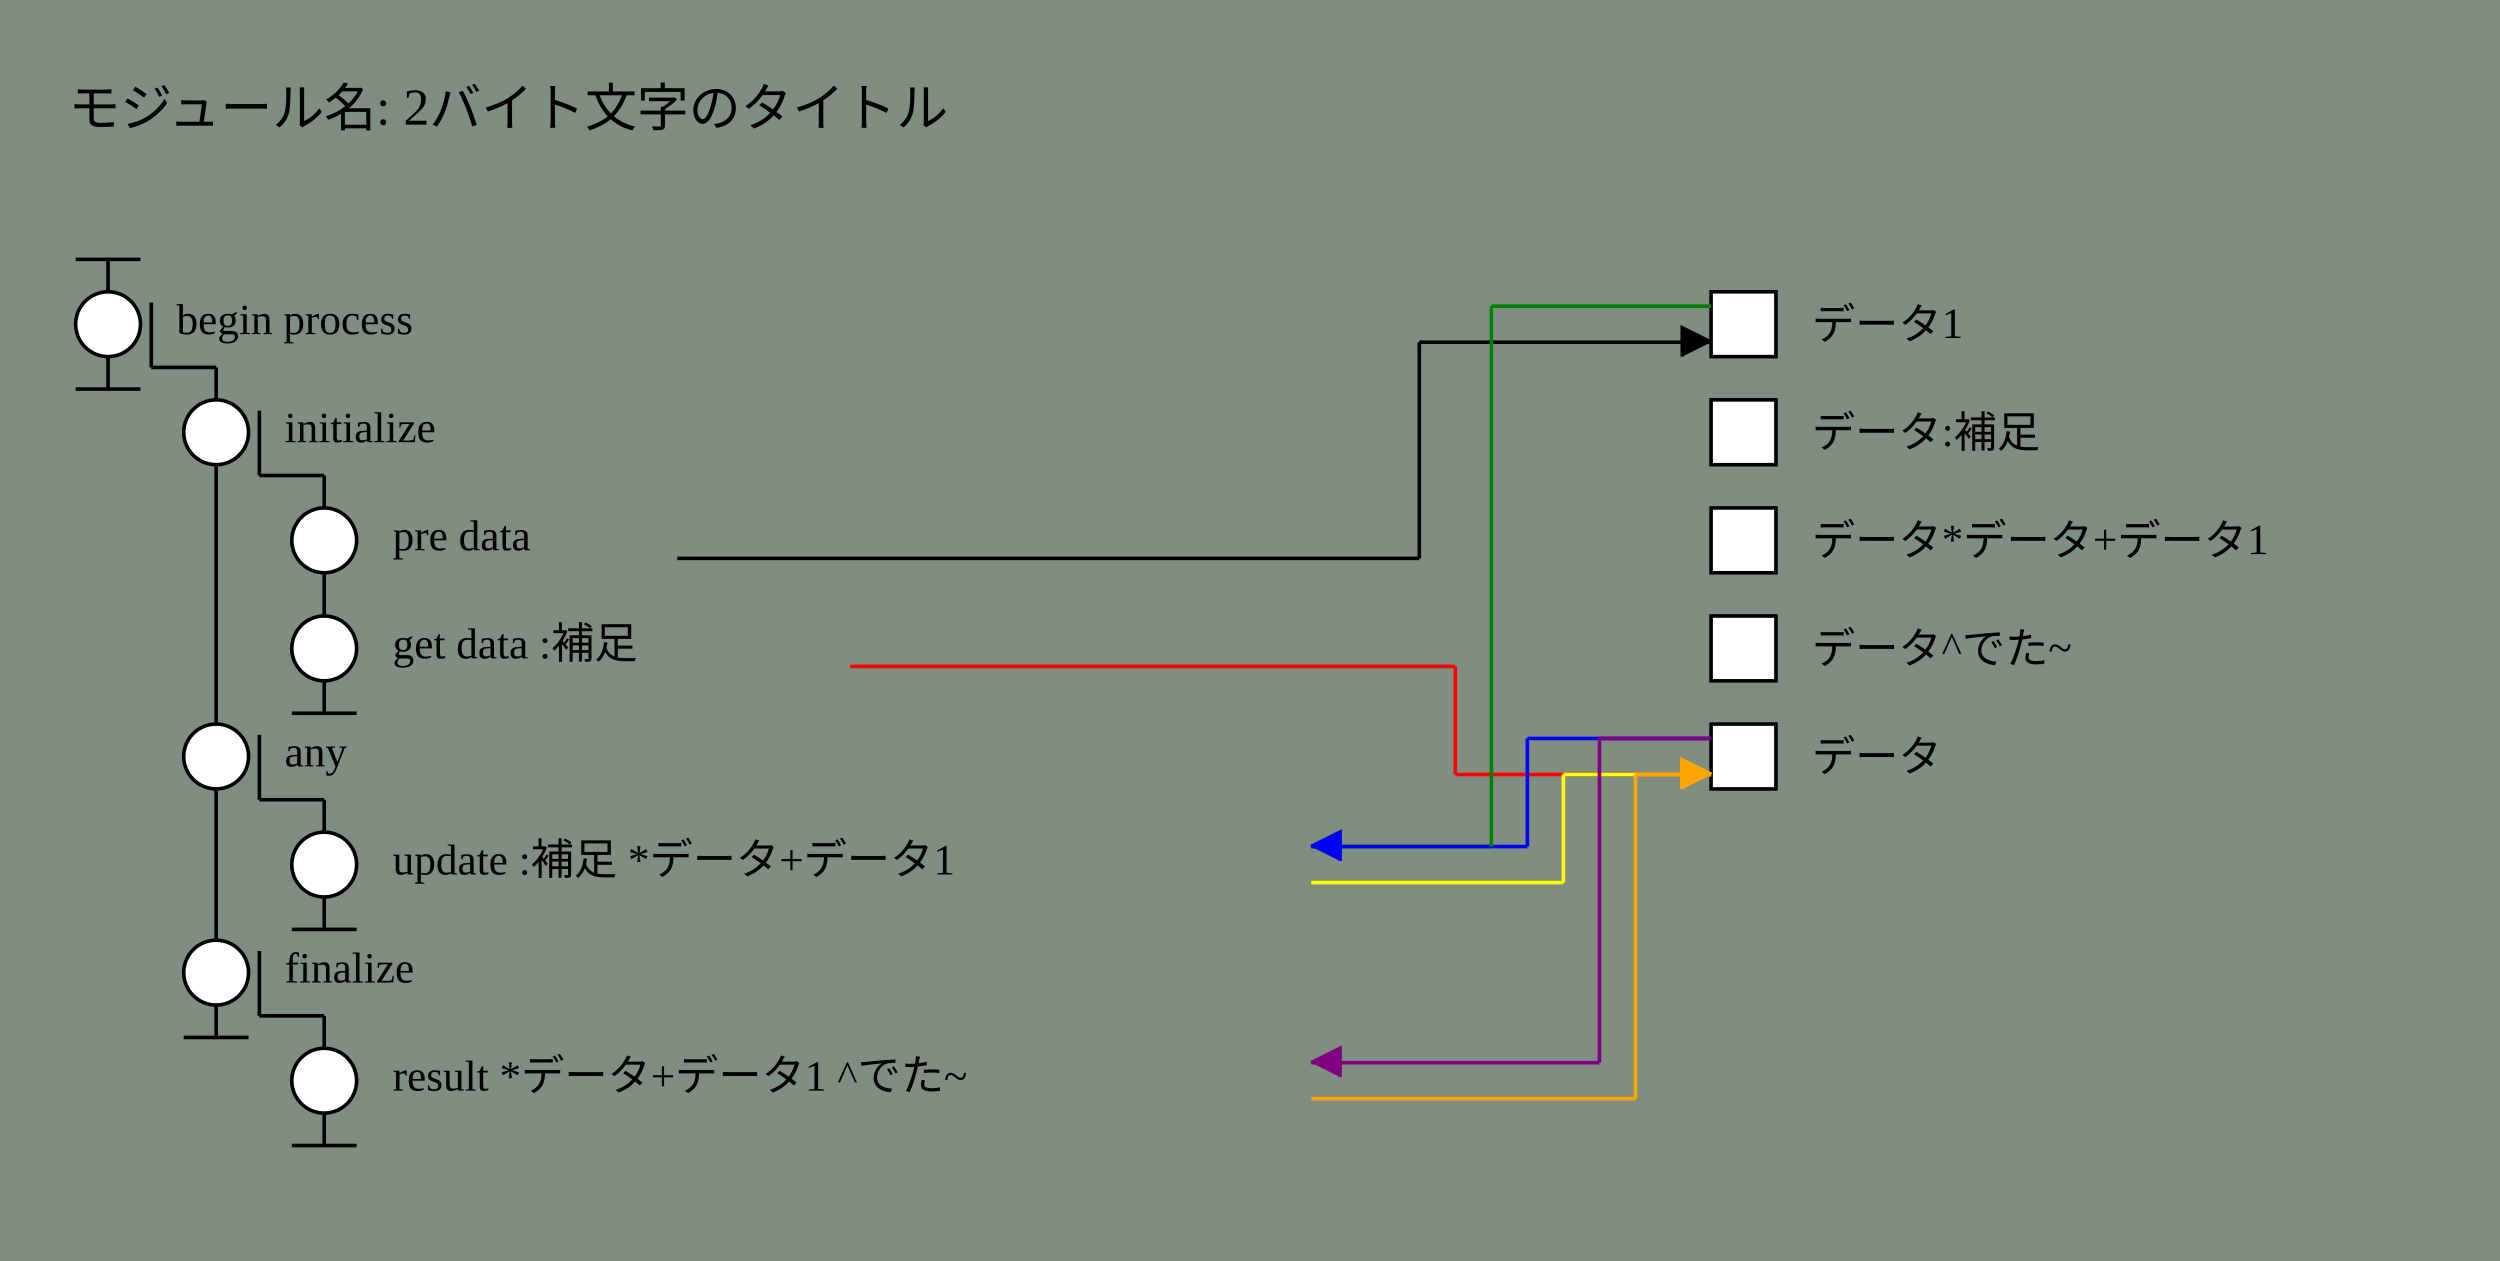
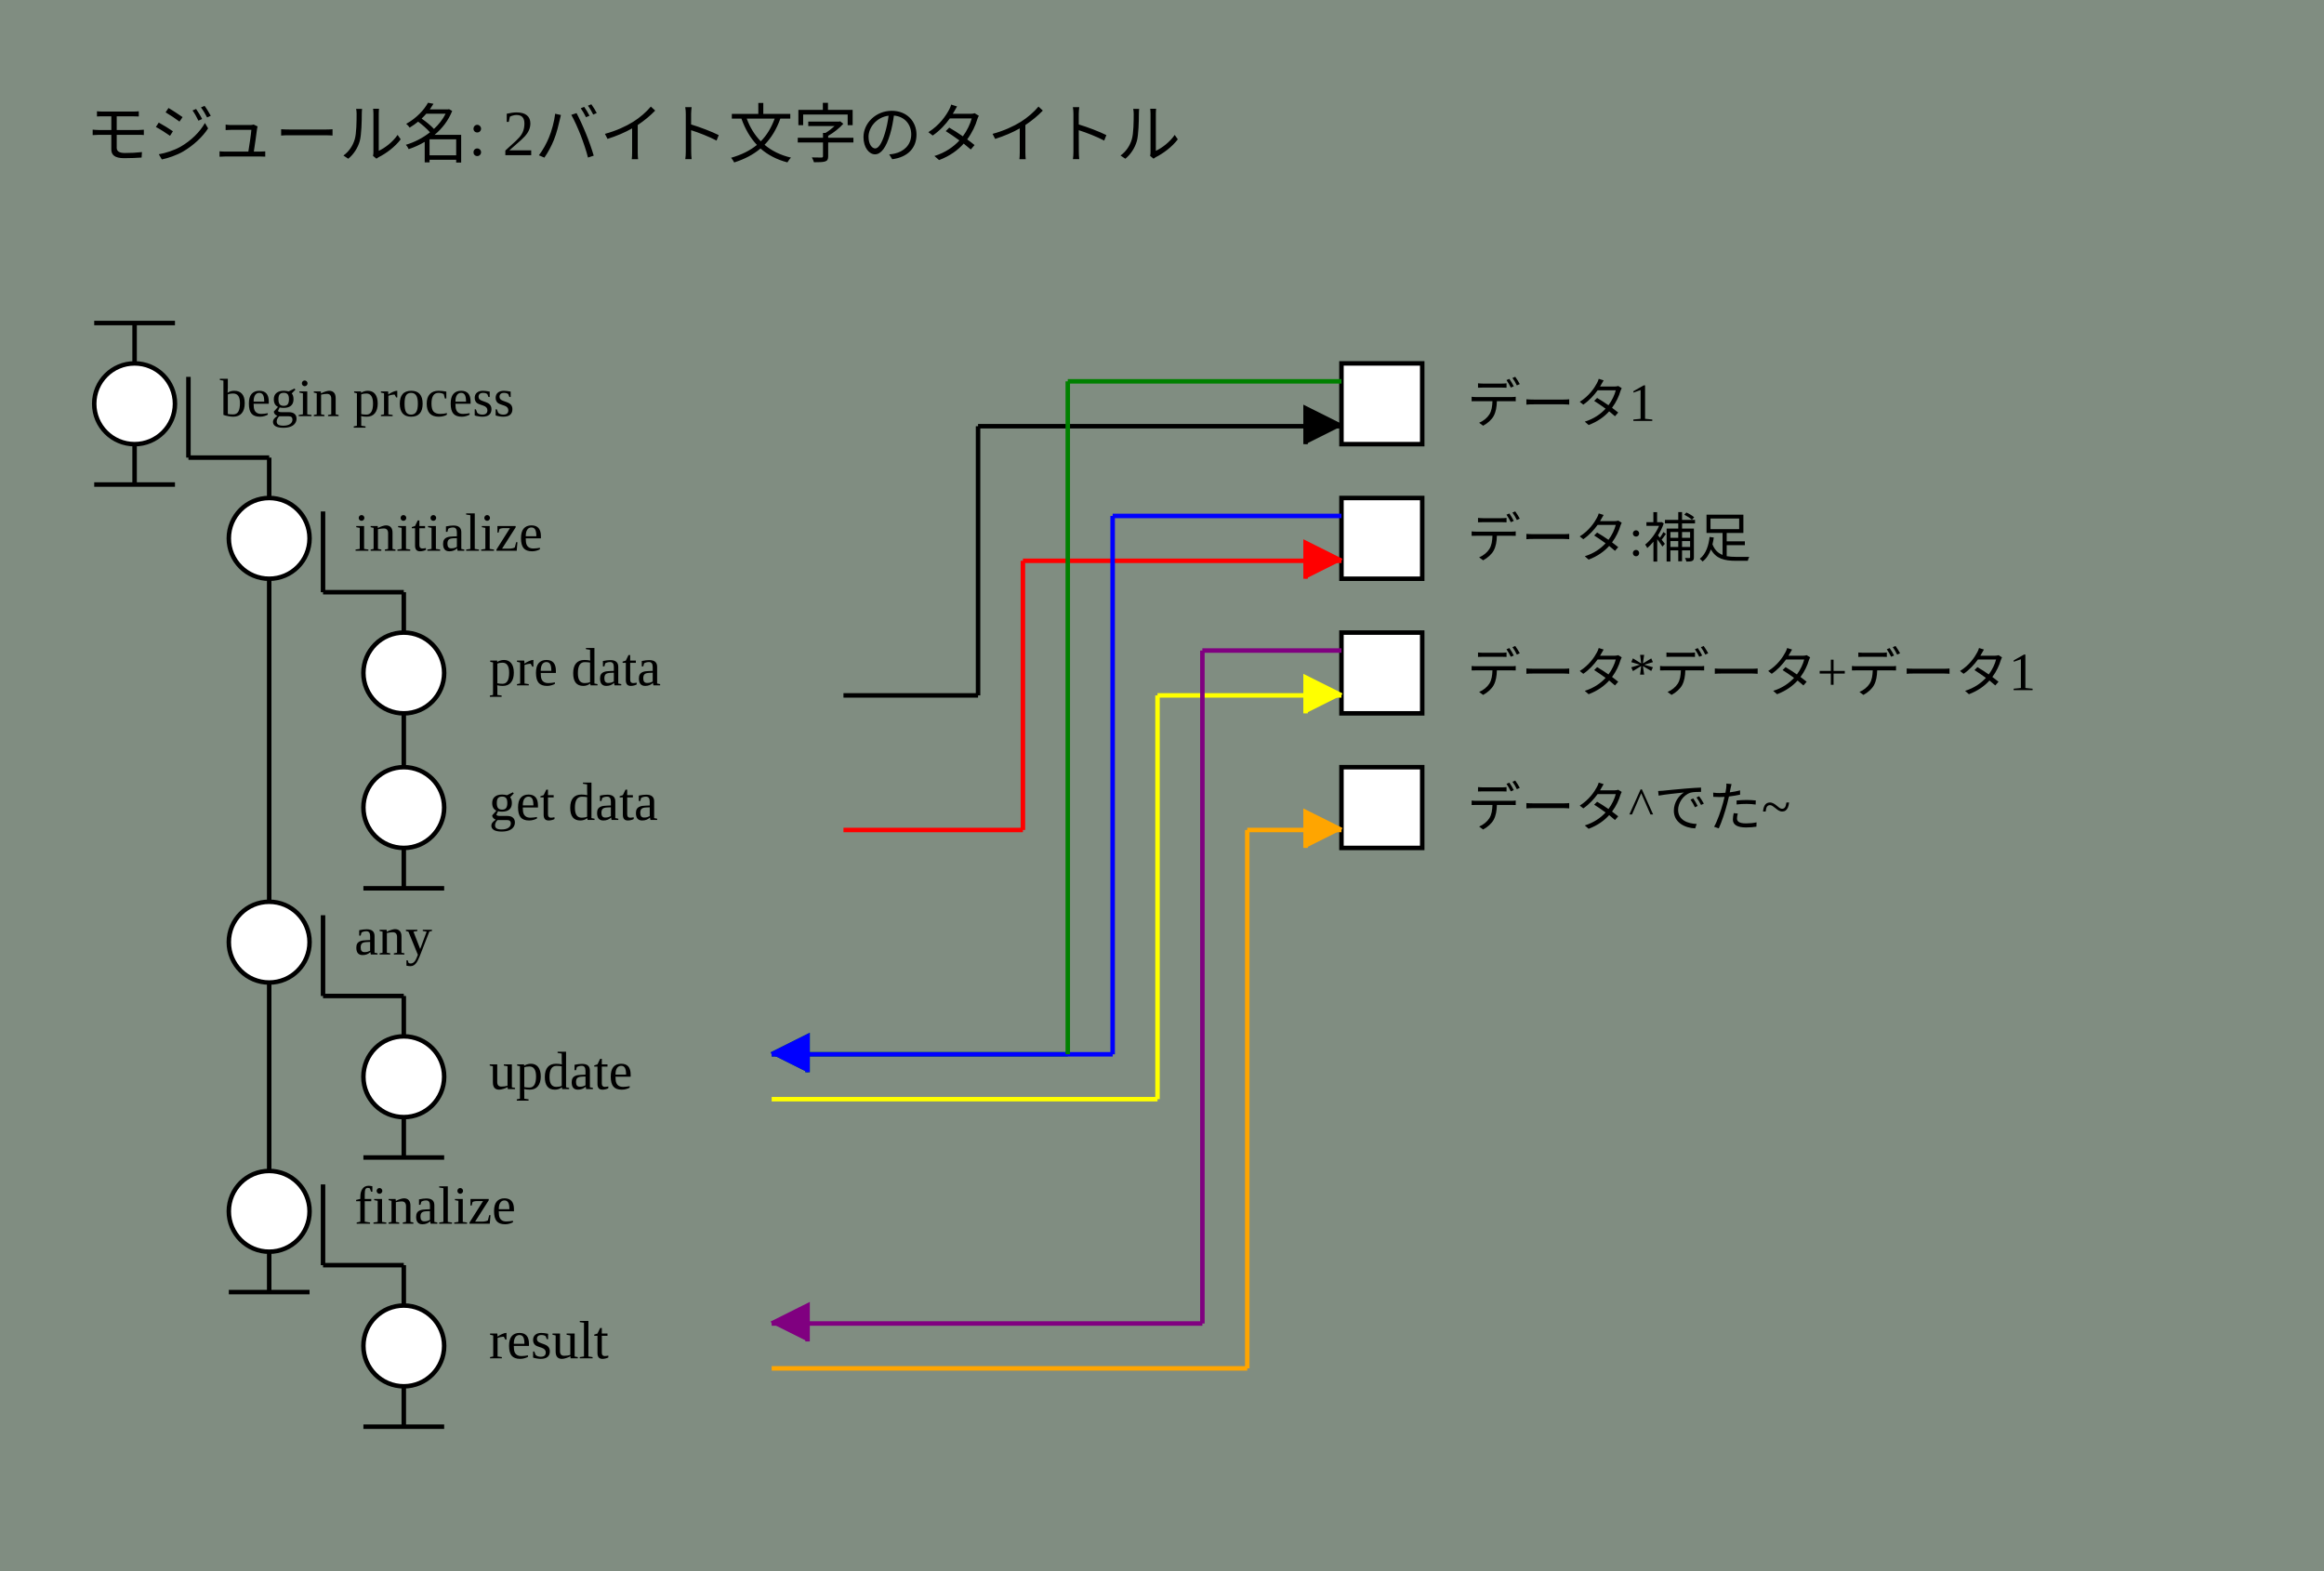
- <svg xmlns="http://www.w3.org/2000/svg" width="694" height="350" style="background-color: #808d81">
-   <rect x="0" y="0" width="694" height="350" fill="#808d81" stroke="#808d81" />
+ <svg xmlns="http://www.w3.org/2000/svg" width="518" height="350" style="background-color: #808d81">
+   <rect x="0" y="0" width="518" height="350" fill="#808d81" stroke="#808d81" />
  <text x="19" y="30" text-anchor="start" dominant-baseline="middle" font-size="120%" rotate="0">モジュール名: 2バイト文字のタイトル</text>
  <circle cx="30" cy="90" r="9" fill="white" stroke="black" />
  <text x="49" y="90" text-anchor="start" dominant-baseline="middle" font-size="100%" rotate="0">begin process</text>
  <line x1="30" y1="72" x2="30" y2="81" stroke="black" />
  <line x1="21" y1="72" x2="39" y2="72" stroke="black" />
  <line x1="30" y1="99" x2="30" y2="108" stroke="black" />
  <line x1="21" y1="108" x2="39" y2="108" stroke="black" />
  <circle cx="60" cy="120" r="9" fill="white" stroke="black" />
  <text x="79" y="120" text-anchor="start" dominant-baseline="middle" font-size="100%" rotate="0">initialize</text>
  <line x1="60" y1="102" x2="60" y2="111" stroke="black" />
  <line x1="42" y1="102" x2="60" y2="102" stroke="black" />
  <line x1="42" y1="84" x2="42" y2="102" stroke="black" />
  <circle cx="90" cy="150" r="9" fill="white" stroke="black" />
  <text x="109" y="150" text-anchor="start" dominant-baseline="middle" font-size="100%" rotate="0">pre data</text>
  <line x1="90" y1="132" x2="90" y2="141" stroke="black" />
  <line x1="72" y1="132" x2="90" y2="132" stroke="black" />
  <line x1="72" y1="114" x2="72" y2="132" stroke="black" />
  <circle cx="90" cy="180" r="9" fill="white" stroke="black" />
-   <text x="109" y="180" text-anchor="start" dominant-baseline="middle" font-size="100%" rotate="0">get data :補足</text>
+   <text x="109" y="180" text-anchor="start" dominant-baseline="middle" font-size="100%" rotate="0">get data</text>
  <line x1="90" y1="159" x2="90" y2="171" stroke="black" />
  <line x1="90" y1="189" x2="90" y2="198" stroke="black" />
  <line x1="81" y1="198" x2="99" y2="198" stroke="black" />
  <circle cx="60" cy="210" r="9" fill="white" stroke="black" />
  <text x="79" y="210" text-anchor="start" dominant-baseline="middle" font-size="100%" rotate="0">any</text>
  <line x1="60" y1="129" x2="60" y2="201" stroke="black" />
  <circle cx="90" cy="240" r="9" fill="white" stroke="black" />
-   <text x="109" y="240" text-anchor="start" dominant-baseline="middle" font-size="100%" rotate="0">update  :補足 *データ+データ1</text>
+   <text x="109" y="240" text-anchor="start" dominant-baseline="middle" font-size="100%" rotate="0">update</text>
  <line x1="90" y1="249" x2="90" y2="258" stroke="black" />
  <line x1="81" y1="258" x2="99" y2="258" stroke="black" />
  <line x1="90" y1="222" x2="90" y2="231" stroke="black" />
  <line x1="72" y1="222" x2="90" y2="222" stroke="black" />
  <line x1="72" y1="204" x2="72" y2="222" stroke="black" />
  <circle cx="60" cy="270" r="9" fill="white" stroke="black" />
  <text x="79" y="270" text-anchor="start" dominant-baseline="middle" font-size="100%" rotate="0">finalize</text>
  <line x1="60" y1="219" x2="60" y2="261" stroke="black" />
  <line x1="60" y1="279" x2="60" y2="288" stroke="black" />
  <line x1="51" y1="288" x2="69" y2="288" stroke="black" />
  <circle cx="90" cy="300" r="9" fill="white" stroke="black" />
-   <text x="109" y="300" text-anchor="start" dominant-baseline="middle" font-size="100%" rotate="0">result *データ+データ1 ^でた~</text>
+   <text x="109" y="300" text-anchor="start" dominant-baseline="middle" font-size="100%" rotate="0">result</text>
  <line x1="90" y1="309" x2="90" y2="318" stroke="black" />
  <line x1="81" y1="318" x2="99" y2="318" stroke="black" />
  <line x1="90" y1="282" x2="90" y2="291" stroke="black" />
  <line x1="72" y1="282" x2="90" y2="282" stroke="black" />
  <line x1="72" y1="264" x2="72" y2="282" stroke="black" />
-   <line x1="188" y1="155" x2="394" y2="155" stroke="black" />
-   <line x1="236" y1="185" x2="404" y2="185" stroke="red" />
-   <line x1="364" y1="235" x2="414" y2="235" stroke="green" />
-   <path d="M 364 235 L 372 231 L 372 239" stroke="green" fill="green" />
-   <line x1="364" y1="235" x2="424" y2="235" stroke="blue" />
-   <path d="M 364 235 L 372 231 L 372 239" stroke="blue" fill="blue" />
-   <line x1="364" y1="245" x2="434" y2="245" stroke="yellow" />
-   <line x1="364" y1="295" x2="444" y2="295" stroke="purple" />
-   <path d="M 364 295 L 372 291 L 372 299" stroke="purple" fill="purple" />
-   <line x1="364" y1="305" x2="454" y2="305" stroke="orange" />
-   <rect x="475" y="81" width="18" height="18" fill="white" stroke="black" />
-   <text x="503" y="90" text-anchor="start" dominant-baseline="middle" font-size="100%" rotate="0">データ1</text>
-   <rect x="475" y="111" width="18" height="18" fill="white" stroke="black" />
-   <text x="503" y="120" text-anchor="start" dominant-baseline="middle" font-size="100%" rotate="0">データ:補足</text>
-   <rect x="475" y="141" width="18" height="18" fill="white" stroke="black" />
-   <text x="503" y="150" text-anchor="start" dominant-baseline="middle" font-size="100%" rotate="0">データ*データ+データ1</text>
-   <rect x="475" y="171" width="18" height="18" fill="white" stroke="black" />
-   <text x="503" y="180" text-anchor="start" dominant-baseline="middle" font-size="100%" rotate="0">データ^でた~</text>
-   <rect x="475" y="201" width="18" height="18" fill="white" stroke="black" />
-   <text x="503" y="210" text-anchor="start" dominant-baseline="middle" font-size="100%" rotate="0">データ</text>
-   <line x1="394" y1="95" x2="475" y2="95" stroke="black" />
-   <path d="M 475 95 L 467 91 L 467 99" stroke="black" fill="black" />
-   <line x1="414" y1="85" x2="475" y2="85" stroke="green" />
-   <line x1="404" y1="215" x2="475" y2="215" stroke="red" />
-   <path d="M 475 215 L 467 211 L 467 219" stroke="red" fill="red" />
-   <line x1="424" y1="205" x2="475" y2="205" stroke="blue" />
-   <line x1="434" y1="215" x2="475" y2="215" stroke="yellow" />
-   <path d="M 475 215 L 467 211 L 467 219" stroke="yellow" fill="yellow" />
-   <line x1="444" y1="205" x2="475" y2="205" stroke="purple" />
-   <line x1="454" y1="215" x2="475" y2="215" stroke="orange" />
-   <path d="M 475 215 L 467 211 L 467 219" stroke="orange" fill="orange" />
-   <line x1="394" y1="95" x2="394" y2="155" stroke="black" />
-   <line x1="404" y1="185" x2="404" y2="215" stroke="red" />
-   <line x1="414" y1="85" x2="414" y2="235" stroke="green" />
-   <line x1="424" y1="205" x2="424" y2="235" stroke="blue" />
-   <line x1="434" y1="215" x2="434" y2="245" stroke="yellow" />
-   <line x1="444" y1="205" x2="444" y2="295" stroke="purple" />
-   <line x1="454" y1="215" x2="454" y2="305" stroke="orange" />
+   <line x1="188" y1="155" x2="218" y2="155" stroke="black" />
+   <line x1="188" y1="185" x2="228" y2="185" stroke="red" />
+   <line x1="172" y1="235" x2="238" y2="235" stroke="green" />
+   <path d="M 172 235 L 180 231 L 180 239" stroke="green" fill="green" />
+   <line x1="172" y1="235" x2="248" y2="235" stroke="blue" />
+   <path d="M 172 235 L 180 231 L 180 239" stroke="blue" fill="blue" />
+   <line x1="172" y1="245" x2="258" y2="245" stroke="yellow" />
+   <line x1="172" y1="295" x2="268" y2="295" stroke="purple" />
+   <path d="M 172 295 L 180 291 L 180 299" stroke="purple" fill="purple" />
+   <line x1="172" y1="305" x2="278" y2="305" stroke="orange" />
+   <rect x="299" y="81" width="18" height="18" fill="white" stroke="black" />
+   <text x="327" y="90" text-anchor="start" dominant-baseline="middle" font-size="100%" rotate="0">データ1</text>
+   <rect x="299" y="111" width="18" height="18" fill="white" stroke="black" />
+   <text x="327" y="120" text-anchor="start" dominant-baseline="middle" font-size="100%" rotate="0">データ:補足</text>
+   <rect x="299" y="141" width="18" height="18" fill="white" stroke="black" />
+   <text x="327" y="150" text-anchor="start" dominant-baseline="middle" font-size="100%" rotate="0">データ*データ+データ1</text>
+   <rect x="299" y="171" width="18" height="18" fill="white" stroke="black" />
+   <text x="327" y="180" text-anchor="start" dominant-baseline="middle" font-size="100%" rotate="0">データ^でた~</text>
+   <line x1="218" y1="95" x2="299" y2="95" stroke="black" />
+   <path d="M 299 95 L 291 91 L 291 99" stroke="black" fill="black" />
+   <line x1="238" y1="85" x2="299" y2="85" stroke="green" />
+   <line x1="228" y1="125" x2="299" y2="125" stroke="red" />
+   <path d="M 299 125 L 291 121 L 291 129" stroke="red" fill="red" />
+   <line x1="248" y1="115" x2="299" y2="115" stroke="blue" />
+   <line x1="258" y1="155" x2="299" y2="155" stroke="yellow" />
+   <path d="M 299 155 L 291 151 L 291 159" stroke="yellow" fill="yellow" />
+   <line x1="268" y1="145" x2="299" y2="145" stroke="purple" />
+   <line x1="278" y1="185" x2="299" y2="185" stroke="orange" />
+   <path d="M 299 185 L 291 181 L 291 189" stroke="orange" fill="orange" />
+   <line x1="218" y1="95" x2="218" y2="155" stroke="black" />
+   <line x1="228" y1="125" x2="228" y2="185" stroke="red" />
+   <line x1="238" y1="85" x2="238" y2="235" stroke="green" />
+   <line x1="248" y1="115" x2="248" y2="235" stroke="blue" />
+   <line x1="258" y1="155" x2="258" y2="245" stroke="yellow" />
+   <line x1="268" y1="145" x2="268" y2="295" stroke="purple" />
+   <line x1="278" y1="185" x2="278" y2="305" stroke="orange" />
</svg>
